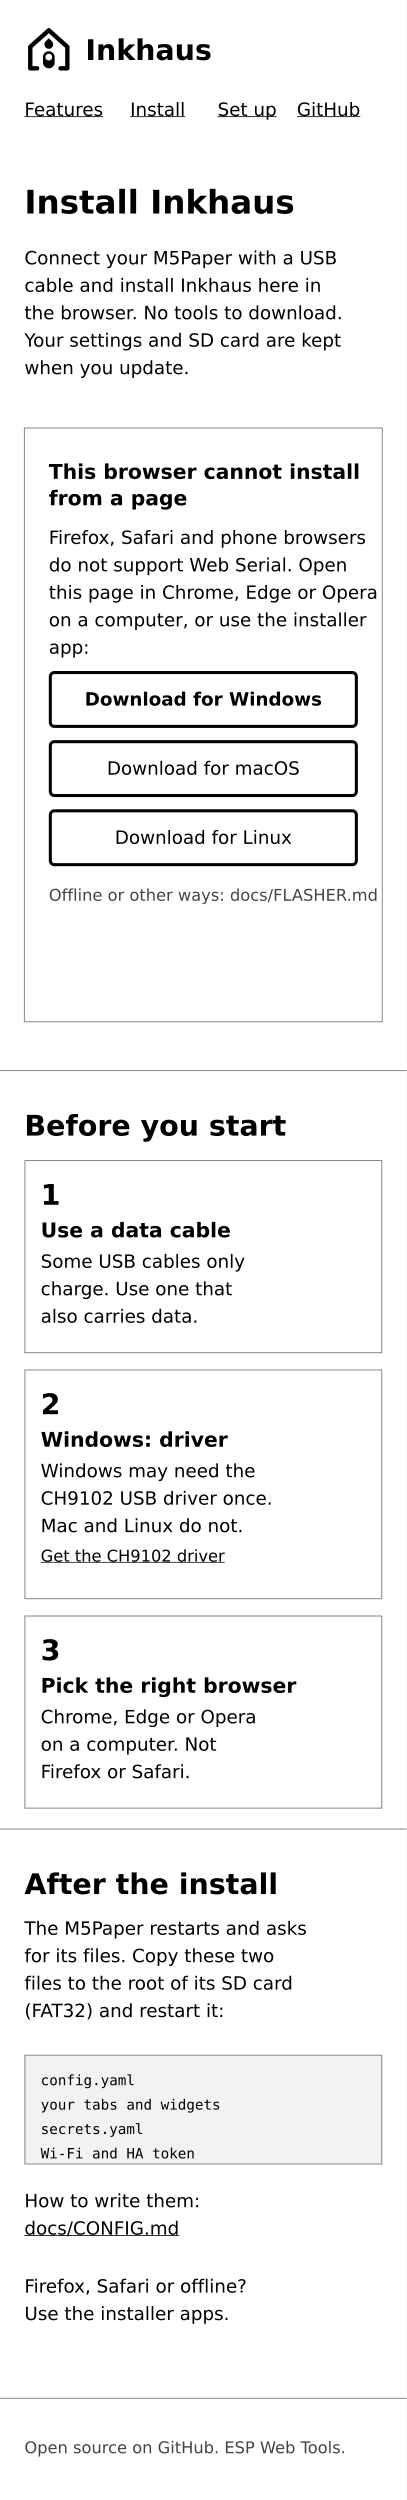
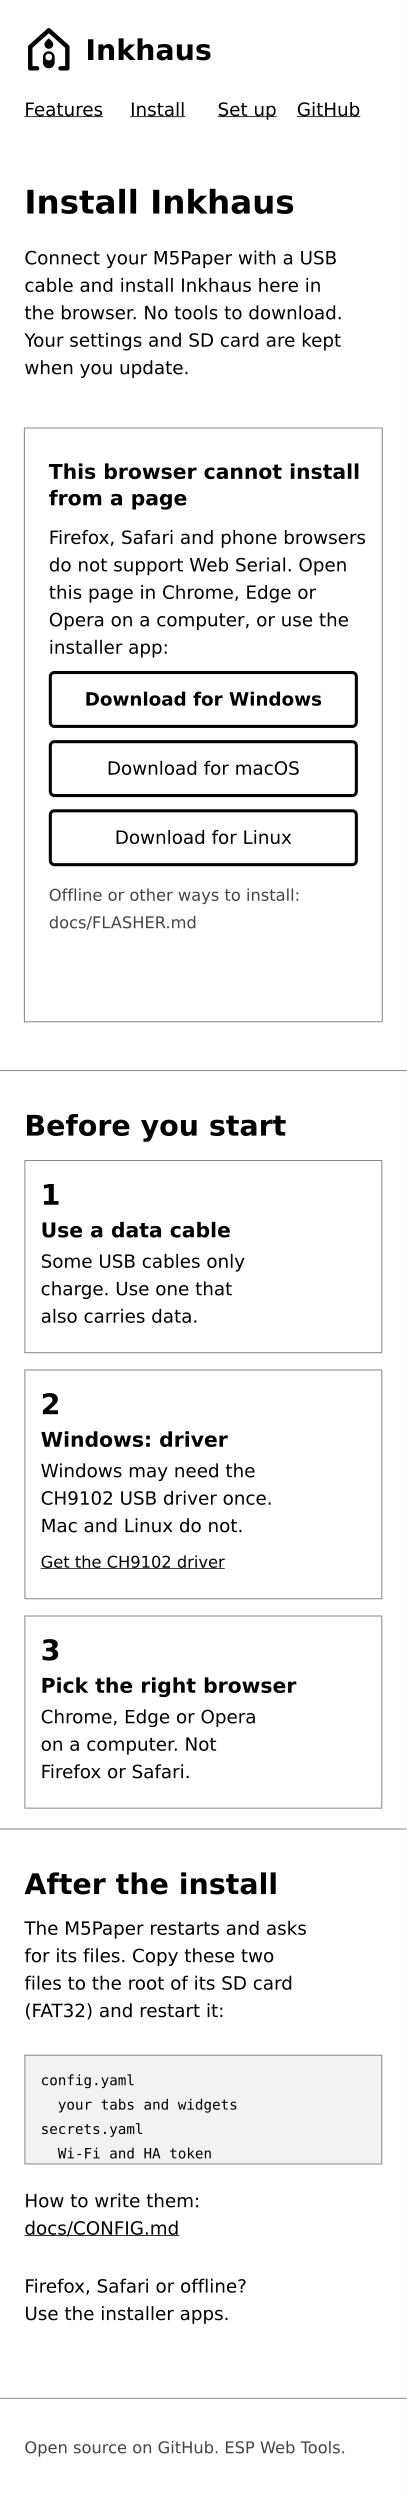
<svg xmlns="http://www.w3.org/2000/svg" width="400" height="2459" viewBox="0 0 400 2459">
  <rect width="400" height="2459" fill="#fff" />
  <g id="w-1">
    <rect id="w-1-frame" x="0" y="0" width="400" height="150" rx="0" fill="none" stroke="none" stroke-width="1" />
    <g id="w-1-logo1" transform="translate(24,24) scale(0.48)">
      <path d="M74 90 H88 V46 L50 12 L12 46 V90 H26" fill="none" stroke="#000" stroke-width="9" stroke-linejoin="round" stroke-linecap="round" />
      <path d="M50 28.27 L56.36 34.64 A9 9 0 1 1 43.64 34.64 Z" fill="#000" />
      <rect x="38" y="55" width="24" height="35" rx="12" fill="#000" />
      <circle cx="50" cy="67" r="7" fill="#fff" />
    </g>
-     <text id="w-1-t2" x="84" y="59" font-family="DejaVu Sans, Verdana, sans-serif" font-size="28" fill="#000" text-anchor="start" font-weight="bold">Inkhaus</text>
-     <text id="w-1-t3" x="24" y="114" font-family="DejaVu Sans, Verdana, sans-serif" font-size="18" fill="#000" text-anchor="start" text-decoration="underline">Features</text>
-     <text id="w-1-t4" x="128" y="114" font-family="DejaVu Sans, Verdana, sans-serif" font-size="18" fill="#000" text-anchor="start" text-decoration="underline">Install</text>
-     <text id="w-1-t5" x="214" y="114" font-family="DejaVu Sans, Verdana, sans-serif" font-size="18" fill="#000" text-anchor="start" text-decoration="underline">Set up</text>
-     <text id="w-1-t6" x="292" y="114" font-family="DejaVu Sans, Verdana, sans-serif" font-size="18" fill="#000" text-anchor="start" text-decoration="underline">GitHub</text>
+     <text xml:space="preserve" id="w-1-t2" x="84" y="59" font-family="DejaVu Sans, Verdana, sans-serif" font-size="28" fill="#000" text-anchor="start" font-weight="bold">Inkhaus</text>
+     <text xml:space="preserve" id="w-1-t3" x="24" y="114" font-family="DejaVu Sans, Verdana, sans-serif" font-size="18" fill="#000" text-anchor="start" text-decoration="underline">Features</text>
+     <text xml:space="preserve" id="w-1-t4" x="128" y="114" font-family="DejaVu Sans, Verdana, sans-serif" font-size="18" fill="#000" text-anchor="start" text-decoration="underline">Install</text>
+     <text xml:space="preserve" id="w-1-t5" x="214" y="114" font-family="DejaVu Sans, Verdana, sans-serif" font-size="18" fill="#000" text-anchor="start" text-decoration="underline">Set up</text>
+     <text xml:space="preserve" id="w-1-t6" x="292" y="114" font-family="DejaVu Sans, Verdana, sans-serif" font-size="18" fill="#000" text-anchor="start" text-decoration="underline">GitHub</text>
  </g>
  <g id="w-2">
    <rect id="w-2-frame" x="0" y="150" width="400" height="255" rx="0" fill="none" stroke="none" stroke-width="1" />
-     <text id="w-2-t7" x="24" y="210" font-family="DejaVu Sans, Verdana, sans-serif" font-size="32" fill="#000" text-anchor="start" font-weight="bold">Install Inkhaus</text>
-     <text id="w-2-t8" x="24" y="260" font-family="DejaVu Sans, Verdana, sans-serif" font-size="18" fill="#000" text-anchor="start">Connect your M5Paper with a USB</text>
-     <text id="w-2-t9" x="24" y="287" font-family="DejaVu Sans, Verdana, sans-serif" font-size="18" fill="#000" text-anchor="start">cable and install Inkhaus here in</text>
-     <text id="w-2-t10" x="24" y="314" font-family="DejaVu Sans, Verdana, sans-serif" font-size="18" fill="#000" text-anchor="start">the browser. No tools to download.</text>
-     <text id="w-2-t11" x="24" y="341" font-family="DejaVu Sans, Verdana, sans-serif" font-size="18" fill="#000" text-anchor="start">Your settings and SD card are kept</text>
-     <text id="w-2-t12" x="24" y="368" font-family="DejaVu Sans, Verdana, sans-serif" font-size="18" fill="#000" text-anchor="start">when you update.</text>
+     <text xml:space="preserve" id="w-2-t7" x="24" y="210" font-family="DejaVu Sans, Verdana, sans-serif" font-size="32" fill="#000" text-anchor="start" font-weight="bold">Install Inkhaus</text>
+     <text xml:space="preserve" id="w-2-t8" x="24" y="260" font-family="DejaVu Sans, Verdana, sans-serif" font-size="18" fill="#000" text-anchor="start">Connect your M5Paper with a USB</text>
+     <text xml:space="preserve" id="w-2-t9" x="24" y="287" font-family="DejaVu Sans, Verdana, sans-serif" font-size="18" fill="#000" text-anchor="start">cable and install Inkhaus here in</text>
+     <text xml:space="preserve" id="w-2-t10" x="24" y="314" font-family="DejaVu Sans, Verdana, sans-serif" font-size="18" fill="#000" text-anchor="start">the browser. No tools to download.</text>
+     <text xml:space="preserve" id="w-2-t11" x="24" y="341" font-family="DejaVu Sans, Verdana, sans-serif" font-size="18" fill="#000" text-anchor="start">Your settings and SD card are kept</text>
+     <text xml:space="preserve" id="w-2-t12" x="24" y="368" font-family="DejaVu Sans, Verdana, sans-serif" font-size="18" fill="#000" text-anchor="start">when you update.</text>
  </g>
  <g id="w-3">
    <rect id="w-3-frame" x="24" y="421" width="352" height="584" rx="0" fill="#fff" stroke="#888" stroke-width="1" />
-     <text id="w-3-t13" x="48" y="471" font-family="DejaVu Sans, Verdana, sans-serif" font-size="20" fill="#000" text-anchor="start" font-weight="bold">This browser cannot install</text>
-     <text id="w-3-t14" x="48" y="497" font-family="DejaVu Sans, Verdana, sans-serif" font-size="20" fill="#000" text-anchor="start" font-weight="bold">from a page</text>
-     <text id="w-3-t15" x="48" y="535" font-family="DejaVu Sans, Verdana, sans-serif" font-size="18" fill="#000" text-anchor="start">Firefox, Safari and phone browsers</text>
-     <text id="w-3-t16" x="48" y="562" font-family="DejaVu Sans, Verdana, sans-serif" font-size="18" fill="#000" text-anchor="start">do not support Web Serial. Open</text>
-     <text id="w-3-t17" x="48" y="589" font-family="DejaVu Sans, Verdana, sans-serif" font-size="18" fill="#000" text-anchor="start">this page in Chrome, Edge or Opera</text>
-     <text id="w-3-t18" x="48" y="616" font-family="DejaVu Sans, Verdana, sans-serif" font-size="18" fill="#000" text-anchor="start">on a computer, or use the installer</text>
-     <text id="w-3-t19" x="48" y="643" font-family="DejaVu Sans, Verdana, sans-serif" font-size="18" fill="#000" text-anchor="start">app:</text>
+     <text xml:space="preserve" id="w-3-t13" x="48" y="471" font-family="DejaVu Sans, Verdana, sans-serif" font-size="20" fill="#000" text-anchor="start" font-weight="bold">This browser cannot install</text>
+     <text xml:space="preserve" id="w-3-t14" x="48" y="497" font-family="DejaVu Sans, Verdana, sans-serif" font-size="20" fill="#000" text-anchor="start" font-weight="bold">from a page</text>
+     <text xml:space="preserve" id="w-3-t15" x="48" y="535" font-family="DejaVu Sans, Verdana, sans-serif" font-size="18" fill="#000" text-anchor="start">Firefox, Safari and phone browsers</text>
+     <text xml:space="preserve" id="w-3-t16" x="48" y="562" font-family="DejaVu Sans, Verdana, sans-serif" font-size="18" fill="#000" text-anchor="start">do not support Web Serial. Open</text>
+     <text xml:space="preserve" id="w-3-t17" x="48" y="589" font-family="DejaVu Sans, Verdana, sans-serif" font-size="18" fill="#000" text-anchor="start">this page in Chrome, Edge or</text>
+     <text xml:space="preserve" id="w-3-t18" x="48" y="616" font-family="DejaVu Sans, Verdana, sans-serif" font-size="18" fill="#000" text-anchor="start">Opera on a computer, or use the</text>
+     <text xml:space="preserve" id="w-3-t19" x="48" y="643" font-family="DejaVu Sans, Verdana, sans-serif" font-size="18" fill="#000" text-anchor="start">installer app:</text>
    <rect x="49.5" y="661.5" width="301" height="53" rx="4" fill="#fff" stroke="#000" stroke-width="3" />
-     <text id="w-3-t20" x="200.0" y="694.0" font-family="DejaVu Sans, Verdana, sans-serif" font-size="18" fill="#000" text-anchor="middle" font-weight="bold">Download for Windows</text>
+     <text xml:space="preserve" id="w-3-t20" x="200.0" y="694.0" font-family="DejaVu Sans, Verdana, sans-serif" font-size="18" fill="#000" text-anchor="middle" font-weight="bold">Download for Windows</text>
    <rect x="49.5" y="729.5" width="301" height="53" rx="4" fill="#fff" stroke="#000" stroke-width="3" />
-     <text id="w-3-t21" x="200.0" y="762.0" font-family="DejaVu Sans, Verdana, sans-serif" font-size="18" fill="#000" text-anchor="middle">Download for macOS</text>
+     <text xml:space="preserve" id="w-3-t21" x="200.0" y="762.0" font-family="DejaVu Sans, Verdana, sans-serif" font-size="18" fill="#000" text-anchor="middle">Download for macOS</text>
    <rect x="49.5" y="797.5" width="301" height="53" rx="4" fill="#fff" stroke="#000" stroke-width="3" />
-     <text id="w-3-t22" x="200.0" y="830.0" font-family="DejaVu Sans, Verdana, sans-serif" font-size="18" fill="#000" text-anchor="middle">Download for Linux</text>
-     <text id="w-3-t23" x="48" y="886" font-family="DejaVu Sans, Verdana, sans-serif" font-size="16" fill="#444" text-anchor="start">Offline or other ways: docs/FLASHER.md</text>
+     <text xml:space="preserve" id="w-3-t22" x="200.0" y="830.0" font-family="DejaVu Sans, Verdana, sans-serif" font-size="18" fill="#000" text-anchor="middle">Download for Linux</text>
+     <text xml:space="preserve" id="w-3-t23" x="48" y="886" font-family="DejaVu Sans, Verdana, sans-serif" font-size="16" fill="#444" text-anchor="start">Offline or other ways to install:</text>
+     <text xml:space="preserve" id="w-3-t24" x="48" y="913" font-family="DejaVu Sans, Verdana, sans-serif" font-size="16" fill="#444" text-anchor="start">docs/FLASHER.md</text>
  </g>
  <g id="w-4">
    <rect id="w-4-frame" x="0" y="1053" width="400" height="746" rx="0" fill="none" stroke="none" stroke-width="1" />
    <line x1="0" y1="1053" x2="400" y2="1053" stroke="#888" stroke-width="1" />
-     <text id="w-4-t24" x="24" y="1117" font-family="DejaVu Sans, Verdana, sans-serif" font-size="28" fill="#000" text-anchor="start" font-weight="bold">Before you start</text>
+     <text xml:space="preserve" id="w-4-t25" x="24" y="1117" font-family="DejaVu Sans, Verdana, sans-serif" font-size="28" fill="#000" text-anchor="start" font-weight="bold">Before you start</text>
    <rect x="24.5" y="1141.5" width="351" height="189" rx="0" fill="#fff" stroke="#888" stroke-width="1" />
-     <text id="w-4-t25" x="40" y="1185" font-family="DejaVu Sans, Verdana, sans-serif" font-size="28" fill="#000" text-anchor="start" font-weight="bold">1</text>
-     <text id="w-4-t26" x="40" y="1217" font-family="DejaVu Sans, Verdana, sans-serif" font-size="20" fill="#000" text-anchor="start" font-weight="bold">Use a data cable</text>
-     <text id="w-4-t27" x="40" y="1247" font-family="DejaVu Sans, Verdana, sans-serif" font-size="18" fill="#000" text-anchor="start">Some USB cables only</text>
-     <text id="w-4-t28" x="40" y="1274" font-family="DejaVu Sans, Verdana, sans-serif" font-size="18" fill="#000" text-anchor="start">charge. Use one that</text>
-     <text id="w-4-t29" x="40" y="1301" font-family="DejaVu Sans, Verdana, sans-serif" font-size="18" fill="#000" text-anchor="start">also carries data.</text>
+     <text xml:space="preserve" id="w-4-t26" x="40" y="1185" font-family="DejaVu Sans, Verdana, sans-serif" font-size="28" fill="#000" text-anchor="start" font-weight="bold">1</text>
+     <text xml:space="preserve" id="w-4-t27" x="40" y="1217" font-family="DejaVu Sans, Verdana, sans-serif" font-size="20" fill="#000" text-anchor="start" font-weight="bold">Use a data cable</text>
+     <text xml:space="preserve" id="w-4-t28" x="40" y="1247" font-family="DejaVu Sans, Verdana, sans-serif" font-size="18" fill="#000" text-anchor="start">Some USB cables only</text>
+     <text xml:space="preserve" id="w-4-t29" x="40" y="1274" font-family="DejaVu Sans, Verdana, sans-serif" font-size="18" fill="#000" text-anchor="start">charge. Use one that</text>
+     <text xml:space="preserve" id="w-4-t30" x="40" y="1301" font-family="DejaVu Sans, Verdana, sans-serif" font-size="18" fill="#000" text-anchor="start">also carries data.</text>
    <rect x="24.5" y="1347.5" width="351" height="225" rx="0" fill="#fff" stroke="#888" stroke-width="1" />
-     <text id="w-4-t30" x="40" y="1391" font-family="DejaVu Sans, Verdana, sans-serif" font-size="28" fill="#000" text-anchor="start" font-weight="bold">2</text>
-     <text id="w-4-t31" x="40" y="1423" font-family="DejaVu Sans, Verdana, sans-serif" font-size="20" fill="#000" text-anchor="start" font-weight="bold">Windows: driver</text>
-     <text id="w-4-t32" x="40" y="1453" font-family="DejaVu Sans, Verdana, sans-serif" font-size="18" fill="#000" text-anchor="start">Windows may need the</text>
-     <text id="w-4-t33" x="40" y="1480" font-family="DejaVu Sans, Verdana, sans-serif" font-size="18" fill="#000" text-anchor="start">CH9102 USB driver once.</text>
-     <text id="w-4-t34" x="40" y="1507" font-family="DejaVu Sans, Verdana, sans-serif" font-size="18" fill="#000" text-anchor="start">Mac and Linux do not.</text>
-     <text id="w-4-t35" x="40" y="1536" font-family="DejaVu Sans, Verdana, sans-serif" font-size="16" fill="#000" text-anchor="start" text-decoration="underline">Get the CH9102 driver</text>
+     <text xml:space="preserve" id="w-4-t31" x="40" y="1391" font-family="DejaVu Sans, Verdana, sans-serif" font-size="28" fill="#000" text-anchor="start" font-weight="bold">2</text>
+     <text xml:space="preserve" id="w-4-t32" x="40" y="1423" font-family="DejaVu Sans, Verdana, sans-serif" font-size="20" fill="#000" text-anchor="start" font-weight="bold">Windows: driver</text>
+     <text xml:space="preserve" id="w-4-t33" x="40" y="1453" font-family="DejaVu Sans, Verdana, sans-serif" font-size="18" fill="#000" text-anchor="start">Windows may need the</text>
+     <text xml:space="preserve" id="w-4-t34" x="40" y="1480" font-family="DejaVu Sans, Verdana, sans-serif" font-size="18" fill="#000" text-anchor="start">CH9102 USB driver once.</text>
+     <text xml:space="preserve" id="w-4-t35" x="40" y="1507" font-family="DejaVu Sans, Verdana, sans-serif" font-size="18" fill="#000" text-anchor="start">Mac and Linux do not.</text>
+     <text xml:space="preserve" id="w-4-t36" x="40" y="1542" font-family="DejaVu Sans, Verdana, sans-serif" font-size="16" fill="#000" text-anchor="start" text-decoration="underline">Get the CH9102 driver</text>
    <rect x="24.5" y="1589.5" width="351" height="189" rx="0" fill="#fff" stroke="#888" stroke-width="1" />
-     <text id="w-4-t36" x="40" y="1633" font-family="DejaVu Sans, Verdana, sans-serif" font-size="28" fill="#000" text-anchor="start" font-weight="bold">3</text>
-     <text id="w-4-t37" x="40" y="1665" font-family="DejaVu Sans, Verdana, sans-serif" font-size="20" fill="#000" text-anchor="start" font-weight="bold">Pick the right browser</text>
-     <text id="w-4-t38" x="40" y="1695" font-family="DejaVu Sans, Verdana, sans-serif" font-size="18" fill="#000" text-anchor="start">Chrome, Edge or Opera</text>
-     <text id="w-4-t39" x="40" y="1722" font-family="DejaVu Sans, Verdana, sans-serif" font-size="18" fill="#000" text-anchor="start">on a computer. Not</text>
-     <text id="w-4-t40" x="40" y="1749" font-family="DejaVu Sans, Verdana, sans-serif" font-size="18" fill="#000" text-anchor="start">Firefox or Safari.</text>
+     <text xml:space="preserve" id="w-4-t37" x="40" y="1633" font-family="DejaVu Sans, Verdana, sans-serif" font-size="28" fill="#000" text-anchor="start" font-weight="bold">3</text>
+     <text xml:space="preserve" id="w-4-t38" x="40" y="1665" font-family="DejaVu Sans, Verdana, sans-serif" font-size="20" fill="#000" text-anchor="start" font-weight="bold">Pick the right browser</text>
+     <text xml:space="preserve" id="w-4-t39" x="40" y="1695" font-family="DejaVu Sans, Verdana, sans-serif" font-size="18" fill="#000" text-anchor="start">Chrome, Edge or Opera</text>
+     <text xml:space="preserve" id="w-4-t40" x="40" y="1722" font-family="DejaVu Sans, Verdana, sans-serif" font-size="18" fill="#000" text-anchor="start">on a computer. Not</text>
+     <text xml:space="preserve" id="w-4-t41" x="40" y="1749" font-family="DejaVu Sans, Verdana, sans-serif" font-size="18" fill="#000" text-anchor="start">Firefox or Safari.</text>
  </g>
  <g id="w-5">
    <rect id="w-5-frame" x="0" y="1799" width="400" height="560" rx="0" fill="none" stroke="none" stroke-width="1" />
    <line x1="0" y1="1799" x2="400" y2="1799" stroke="#888" stroke-width="1" />
-     <text id="w-5-t41" x="24" y="1863" font-family="DejaVu Sans, Verdana, sans-serif" font-size="28" fill="#000" text-anchor="start" font-weight="bold">After the install</text>
-     <text id="w-5-t42" x="24" y="1903" font-family="DejaVu Sans, Verdana, sans-serif" font-size="18" fill="#000" text-anchor="start">The M5Paper restarts and asks</text>
-     <text id="w-5-t43" x="24" y="1930" font-family="DejaVu Sans, Verdana, sans-serif" font-size="18" fill="#000" text-anchor="start">for its files. Copy these two</text>
-     <text id="w-5-t44" x="24" y="1957" font-family="DejaVu Sans, Verdana, sans-serif" font-size="18" fill="#000" text-anchor="start">files to the root of its SD card</text>
-     <text id="w-5-t45" x="24" y="1984" font-family="DejaVu Sans, Verdana, sans-serif" font-size="18" fill="#000" text-anchor="start">(FAT32) and restart it:</text>
+     <text xml:space="preserve" id="w-5-t42" x="24" y="1863" font-family="DejaVu Sans, Verdana, sans-serif" font-size="28" fill="#000" text-anchor="start" font-weight="bold">After the install</text>
+     <text xml:space="preserve" id="w-5-t43" x="24" y="1903" font-family="DejaVu Sans, Verdana, sans-serif" font-size="18" fill="#000" text-anchor="start">The M5Paper restarts and asks</text>
+     <text xml:space="preserve" id="w-5-t44" x="24" y="1930" font-family="DejaVu Sans, Verdana, sans-serif" font-size="18" fill="#000" text-anchor="start">for its files. Copy these two</text>
+     <text xml:space="preserve" id="w-5-t45" x="24" y="1957" font-family="DejaVu Sans, Verdana, sans-serif" font-size="18" fill="#000" text-anchor="start">files to the root of its SD card</text>
+     <text xml:space="preserve" id="w-5-t46" x="24" y="1984" font-family="DejaVu Sans, Verdana, sans-serif" font-size="18" fill="#000" text-anchor="start">(FAT32) and restart it:</text>
    <rect x="24.5" y="2021.5" width="351" height="107" rx="0" fill="#f2f2f2" stroke="#888" stroke-width="1" />
-     <text id="w-5-t46" x="40" y="2051" font-family="DejaVu Sans Mono, monospace" font-size="14" fill="#000" text-anchor="start">config.yaml</text>
-     <text id="w-5-t47" x="40" y="2075" font-family="DejaVu Sans Mono, monospace" font-size="14" fill="#000" text-anchor="start">  your tabs and widgets</text>
-     <text id="w-5-t48" x="40" y="2099" font-family="DejaVu Sans Mono, monospace" font-size="14" fill="#000" text-anchor="start">secrets.yaml</text>
-     <text id="w-5-t49" x="40" y="2123" font-family="DejaVu Sans Mono, monospace" font-size="14" fill="#000" text-anchor="start">  Wi-Fi and HA token</text>
-     <text id="w-5-t50" x="24" y="2171" font-family="DejaVu Sans, Verdana, sans-serif" font-size="18" fill="#000" text-anchor="start">How to write them:</text>
-     <text id="w-5-t51" x="24" y="2198" font-family="DejaVu Sans, Verdana, sans-serif" font-size="18" fill="#000" text-anchor="start" text-decoration="underline">docs/CONFIG.md</text>
-     <text id="w-5-t52" x="24" y="2255" font-family="DejaVu Sans, Verdana, sans-serif" font-size="18" fill="#000" text-anchor="start">Firefox, Safari or offline?</text>
-     <text id="w-5-t53" x="24" y="2282" font-family="DejaVu Sans, Verdana, sans-serif" font-size="18" fill="#000" text-anchor="start">Use the installer apps.</text>
+     <text xml:space="preserve" id="w-5-t47" x="40" y="2051" font-family="DejaVu Sans Mono, monospace" font-size="14" fill="#000" text-anchor="start">config.yaml</text>
+     <text xml:space="preserve" id="w-5-t48" x="40" y="2075" font-family="DejaVu Sans Mono, monospace" font-size="14" fill="#000" text-anchor="start">  your tabs and widgets</text>
+     <text xml:space="preserve" id="w-5-t49" x="40" y="2099" font-family="DejaVu Sans Mono, monospace" font-size="14" fill="#000" text-anchor="start">secrets.yaml</text>
+     <text xml:space="preserve" id="w-5-t50" x="40" y="2123" font-family="DejaVu Sans Mono, monospace" font-size="14" fill="#000" text-anchor="start">  Wi-Fi and HA token</text>
+     <text xml:space="preserve" id="w-5-t51" x="24" y="2171" font-family="DejaVu Sans, Verdana, sans-serif" font-size="18" fill="#000" text-anchor="start">How to write them:</text>
+     <text xml:space="preserve" id="w-5-t52" x="24" y="2198" font-family="DejaVu Sans, Verdana, sans-serif" font-size="18" fill="#000" text-anchor="start" text-decoration="underline">docs/CONFIG.md</text>
+     <text xml:space="preserve" id="w-5-t53" x="24" y="2255" font-family="DejaVu Sans, Verdana, sans-serif" font-size="18" fill="#000" text-anchor="start">Firefox, Safari or offline?</text>
+     <text xml:space="preserve" id="w-5-t54" x="24" y="2282" font-family="DejaVu Sans, Verdana, sans-serif" font-size="18" fill="#000" text-anchor="start">Use the installer apps.</text>
  </g>
  <g id="w-6">
    <rect id="w-6-frame" x="0" y="2359" width="400" height="100" rx="0" fill="none" stroke="none" stroke-width="1" />
    <line x1="0" y1="2359" x2="400" y2="2359" stroke="#888" stroke-width="1" />
-     <text id="w-6-t54" x="24" y="2413" font-family="DejaVu Sans, Verdana, sans-serif" font-size="16" fill="#444" text-anchor="start">Open source on GitHub. ESP Web Tools.</text>
+     <text xml:space="preserve" id="w-6-t55" x="24" y="2413" font-family="DejaVu Sans, Verdana, sans-serif" font-size="16" fill="#444" text-anchor="start">Open source on GitHub. ESP Web Tools.</text>
  </g>
</svg>
